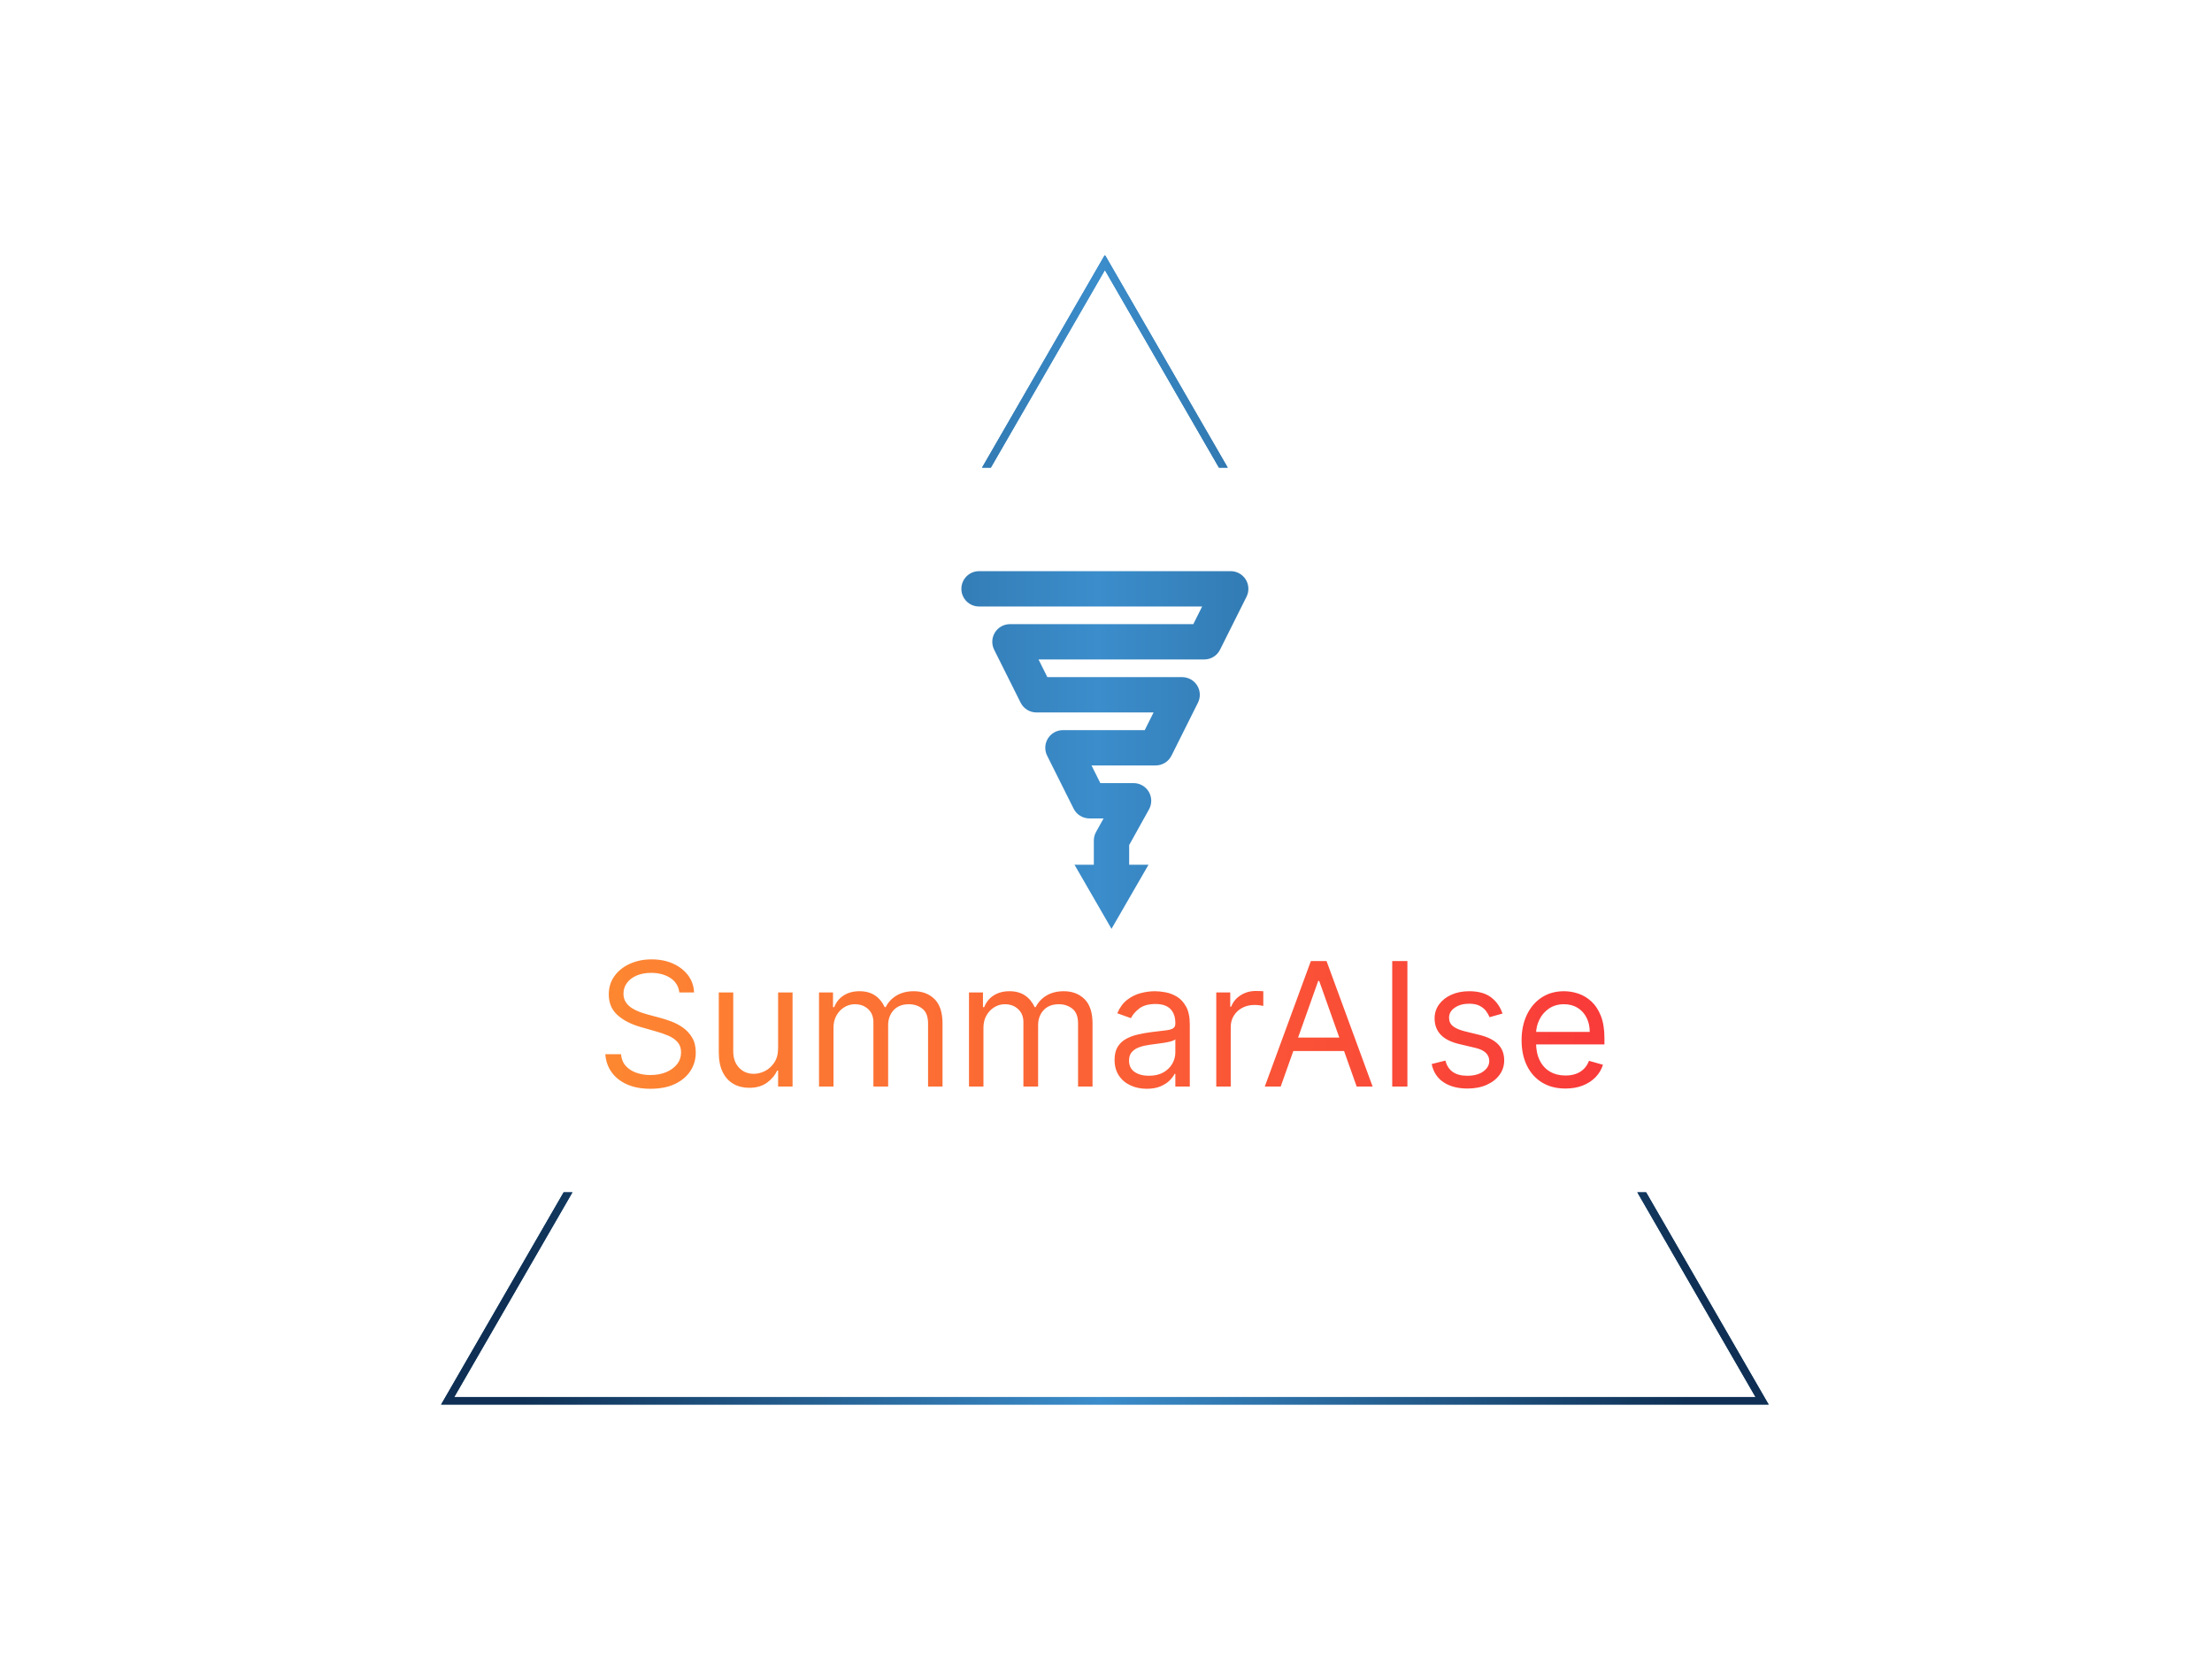
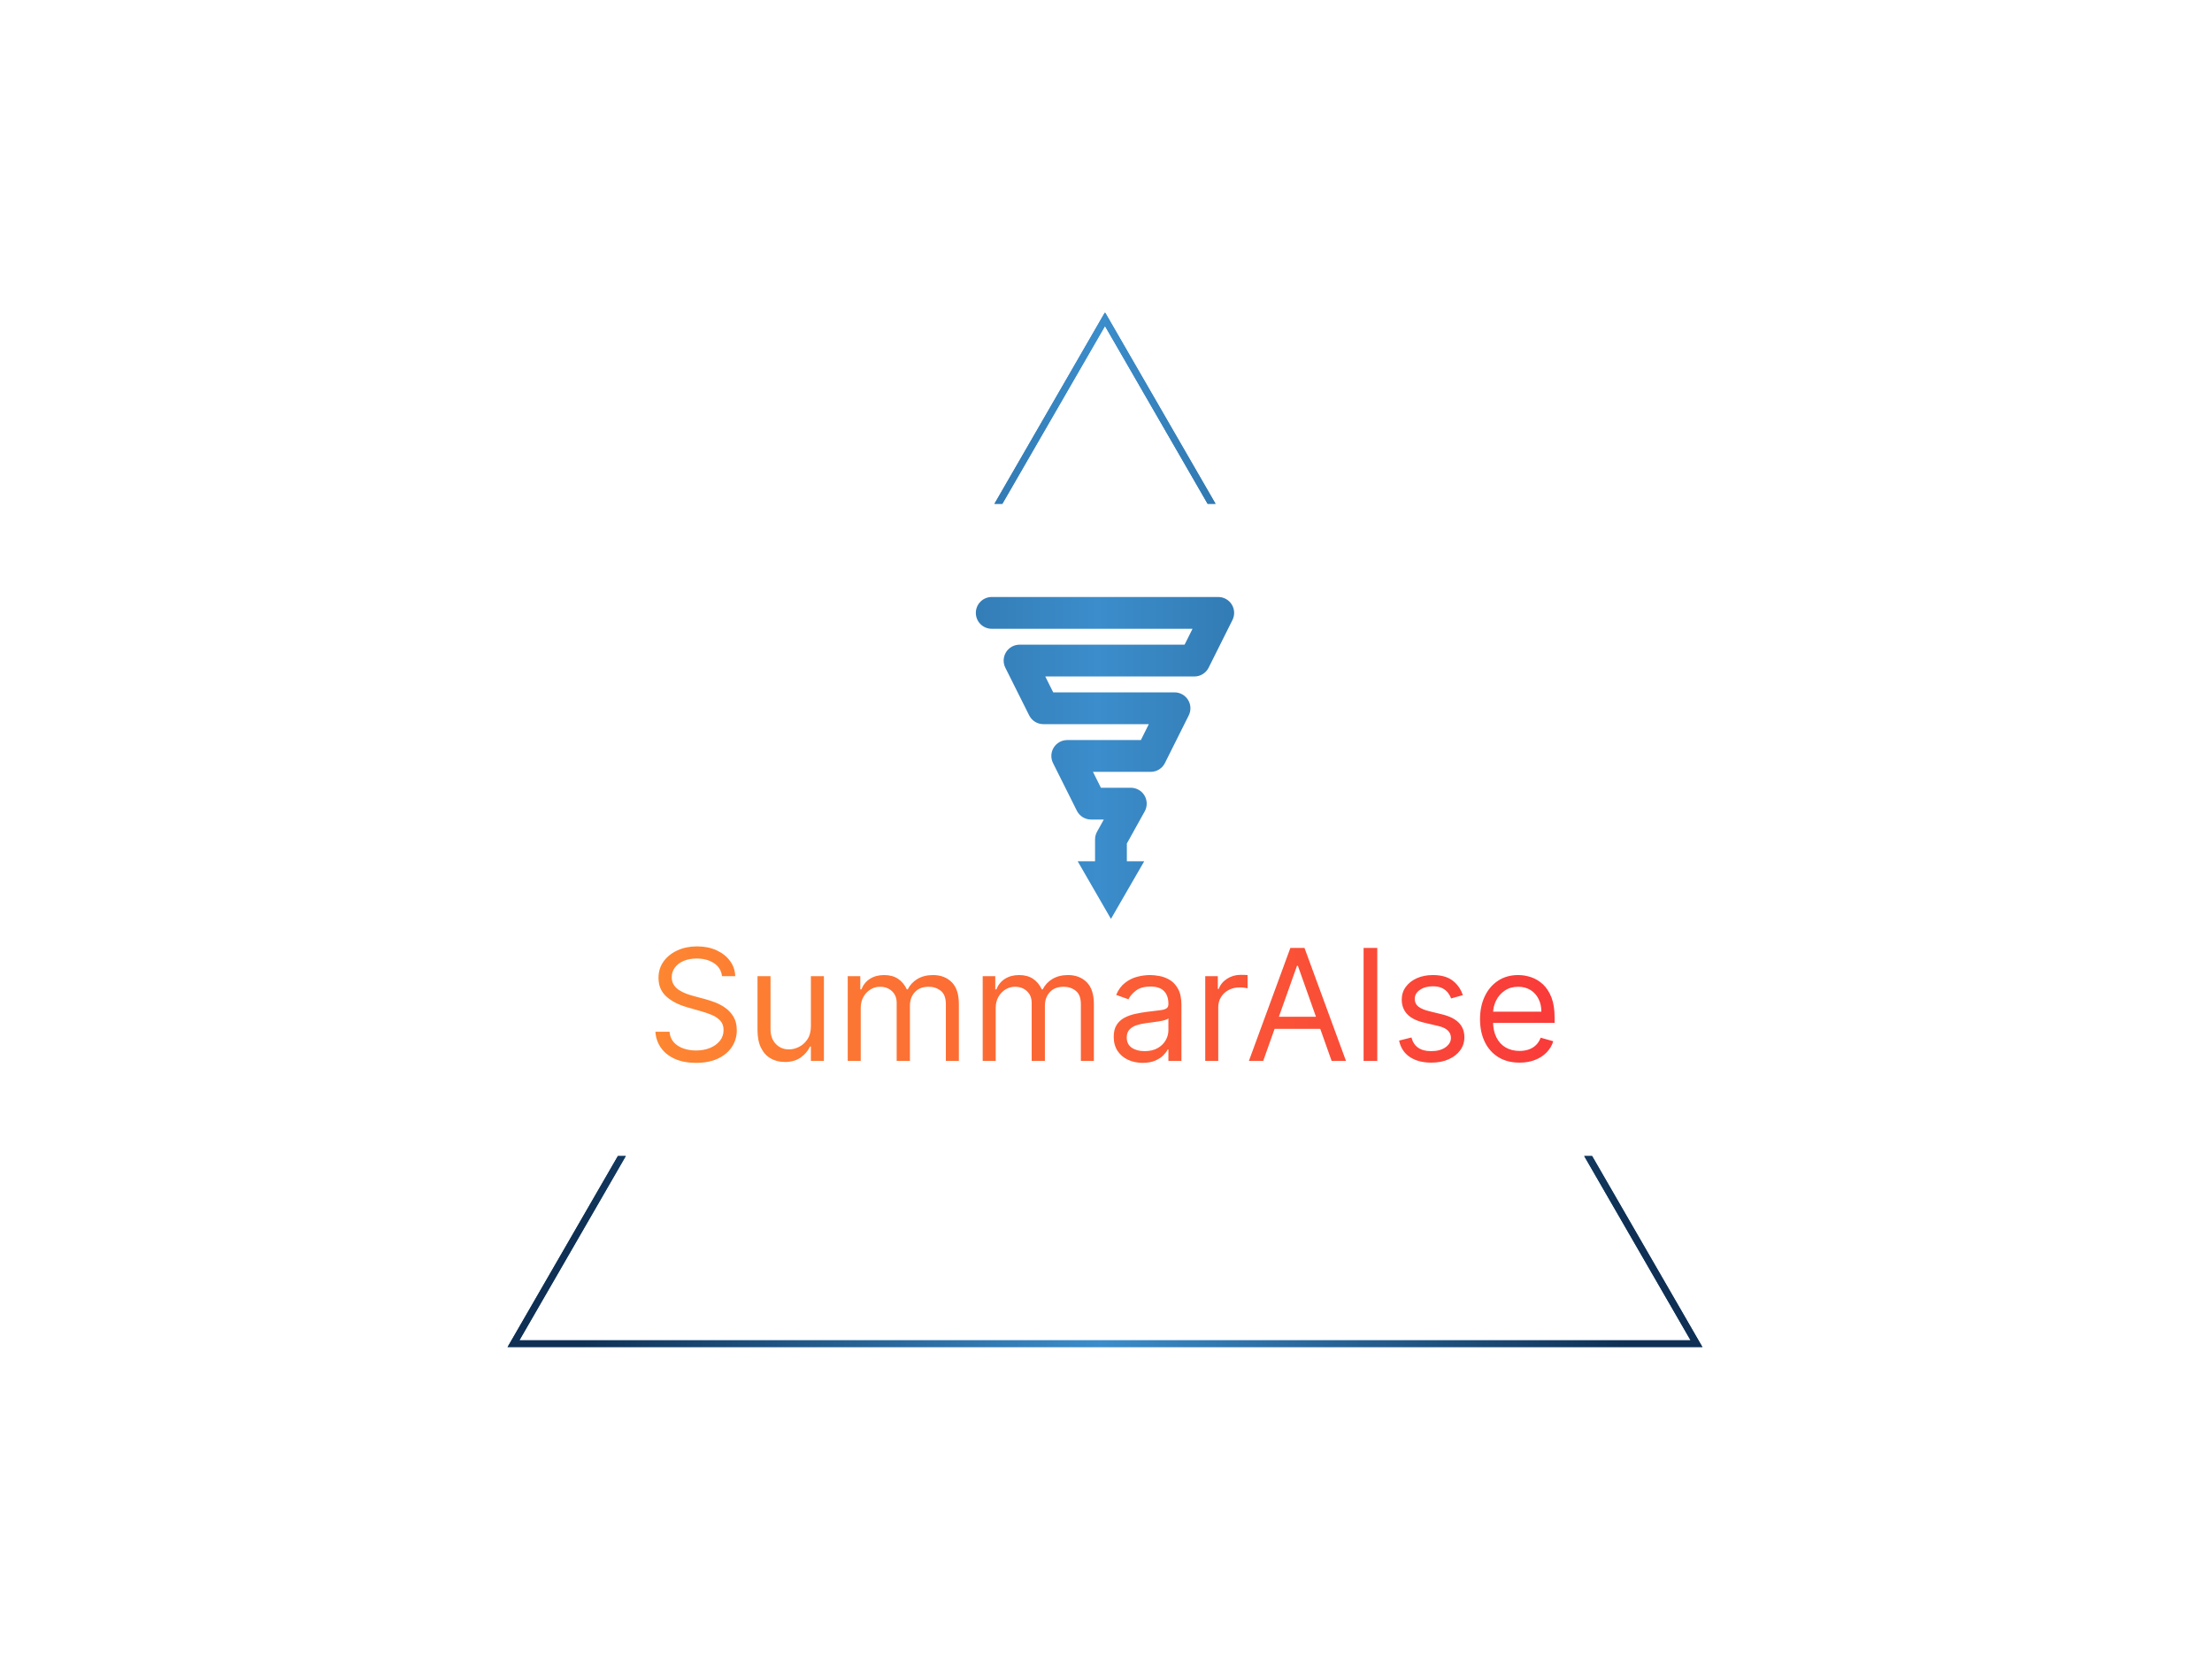
- <svg xmlns="http://www.w3.org/2000/svg" version="1.1" width="1000" height="750" viewBox="0 0 1000 750">
-   <rect width="1000" height="750" fill="#ffffff" />
-   <g transform="matrix(0.834,0,0,0.834,82.49455,115.4194)">
-     <svg viewBox="0 0 396 247" data-background-color="#ffffff" preserveAspectRatio="xMidYMid meet" height="623" width="1000">
+ <svg xmlns="http://www.w3.org/2000/svg" version="1.1" width="2000" height="1500" viewBox="0 0 2000 1500">
+   <rect width="2000" height="1500" fill="#ffffff" />
+   <g transform="matrix(0.75,0,0,0.75,249.0909,282.7536)">
+     <svg viewBox="0 0 396 247" data-background-color="#ffffff" preserveAspectRatio="xMidYMid meet" height="1247" width="2000">
      <g id="tight-bounds" transform="matrix(1,0,0,1,0.24,-0.1)">
        <svg viewBox="0 0 395.52 247.2" height="247.2" width="395.52">
          <rect width="395.52" height="247.2" fill="url(#67ae624f-97d5-41fc-be67-b6873bfac05b)" mask="url(#f31ff3ad-b7e1-4304-bc0a-777d1173b4aa)" data-fill-palette-color="tertiary" />
          <g>
            <svg />
          </g>
          <g>
            <svg viewBox="0 0 395.52 247.2" height="247.2" width="395.52">
              <g>
                <path d="M55.039 247.2l26.403-45.732 1.896 0-25.403 44h279.65l-25.403-44 1.896 0 26.403 45.732zM197.76 0l26.403 45.732-1.896 0-24.507-42.448-24.507 42.448-1.896 0z" fill="url(#67ae624f-97d5-41fc-be67-b6873bfac05b)" fill-rule="nonzero" stroke="none" stroke-width="1" stroke-linecap="butt" stroke-linejoin="miter" stroke-miterlimit="10" stroke-dasharray="" stroke-dashoffset="0" font-family="none" font-weight="none" font-size="none" text-anchor="none" style="mix-blend-mode: normal" data-fill-palette-color="tertiary" />
              </g>
              <g transform="matrix(1,0,0,1,90.39332,67.98)">
                <svg viewBox="0 0 214.733 111.24" height="111.24" width="214.733">
                  <g>
                    <svg viewBox="0 0 395.52 204.894" height="111.24" width="214.733">
                      <g transform="matrix(1,0,0,1,0,153.6717)">
                        <svg viewBox="0 0 395.52 51.223" height="51.223" width="395.52">
                          <g id="textblocktransform">
                            <svg viewBox="0 0 395.52 51.223" height="51.223" width="395.52" id="textblock">
                              <g>
                                <svg viewBox="0 0 395.52 51.223" height="51.223" width="395.52">
                                  <g transform="matrix(1,0,0,1,0,0)">
                                    <svg width="395.52" viewBox="2.84 -36.86 289.54 37.5" height="51.223" data-palette-color="url(#7b08ce6d-7789-47f9-99b3-6d5cdb2a9872)" />
                                  </g>
                                </svg>
                              </g>
                            </svg>
                          </g>
                        </svg>
                      </g>
                      <g transform="matrix(1,0,0,1,140.9534,0)">
                        <svg viewBox="0 0 113.613 141.579" height="141.579" width="113.613">
                          <g>
                            <svg version="1.1" x="0" y="0" viewBox="17 12 65 81" enable-background="new 0 0 100 100" xml:space="preserve" height="141.579" width="113.613" class="icon-icon-0" data-fill-palette-color="accent" id="icon-0" />
                          </g>
                        </svg>
                      </g>
                      <g />
                    </svg>
                  </g>
                </svg>
              </g>
            </svg>
          </g>
          <defs />
          <mask id="2c616563-7b09-4d02-9a94-42ecc2623ca3">
            <g id="SvgjsG3087">
              <svg viewBox="0 0 395.52 247.2" height="247.2" width="395.52">
                <g>
                  <svg />
                </g>
                <g>
                  <svg viewBox="0 0 395.52 247.2" height="247.2" width="395.52">
                    <g />
                    <g transform="matrix(1,0,0,1,90.39332,67.98)">
                      <svg viewBox="0 0 214.733 111.24" height="111.24" width="214.733">
                        <g>
                          <svg viewBox="0 0 395.52 204.894" height="111.24" width="214.733">
                            <g transform="matrix(1,0,0,1,0,153.6717)">
                              <svg viewBox="0 0 395.52 51.223" height="51.223" width="395.52">
                                <g id="SvgjsG3086">
                                  <svg viewBox="0 0 395.52 51.223" height="51.223" width="395.52" id="SvgjsSvg3085">
                                    <g>
                                      <svg viewBox="0 0 395.52 51.223" height="51.223" width="395.52">
                                        <g transform="matrix(1,0,0,1,0,0)">
                                          <svg width="395.52" viewBox="2.84 -36.86 289.54 37.5" height="51.223" data-palette-color="url(#7b08ce6d-7789-47f9-99b3-6d5cdb2a9872)">
                                            <path d="M28.55-27.27L24.29-27.27Q23.97-29.97 21.7-31.46 19.42-32.95 16.12-32.95L16.12-32.95Q13.71-32.95 11.91-32.17 10.1-31.39 9.1-30.02 8.1-28.66 8.1-26.92L8.1-26.92Q8.1-25.46 8.8-24.42 9.5-23.38 10.6-22.7 11.7-22.02 12.91-21.58 14.12-21.15 15.13-20.88L15.13-20.88 18.82-19.89Q20.24-19.51 21.99-18.86 23.74-18.2 25.35-17.07 26.95-15.94 28-14.19 29.05-12.43 29.05-9.87L29.05-9.87Q29.05-6.92 27.51-4.55 25.98-2.17 23.04-0.76 20.1 0.64 15.91 0.64L15.91 0.64Q12 0.64 9.15-0.62 6.3-1.88 4.68-4.14 3.05-6.39 2.84-9.38L2.84-9.38 7.39-9.38Q7.56-7.32 8.78-5.97 10-4.63 11.87-3.99 13.74-3.34 15.91-3.34L15.91-3.34Q18.43-3.34 20.44-4.16 22.44-4.99 23.62-6.47 24.79-7.95 24.79-9.94L24.79-9.94Q24.79-11.75 23.77-12.89 22.76-14.03 21.11-14.74 19.46-15.45 17.54-15.98L17.54-15.98 13.07-17.26Q8.81-18.48 6.32-20.76 3.84-23.03 3.84-26.7L3.84-26.7Q3.84-29.76 5.5-32.04 7.16-34.32 9.97-35.59 12.78-36.86 16.26-36.86L16.26-36.86Q19.78-36.86 22.51-35.61 25.25-34.36 26.86-32.19 28.46-30.02 28.55-27.27L28.55-27.27ZM52.91-11.15L52.91-11.15 52.91-27.27 57.1-27.27 57.1 0 52.91 0 52.91-4.62 52.63-4.62Q51.67-2.54 49.64-1.09 47.62 0.36 44.53 0.36L44.53 0.36Q41.97 0.36 39.98-0.77 37.99-1.9 36.86-4.18 35.72-6.46 35.72-9.94L35.72-9.94 35.72-27.27 39.91-27.27 39.91-10.23Q39.91-7.24 41.59-5.47 43.27-3.69 45.88-3.69L45.88-3.69Q47.44-3.69 49.07-4.49 50.69-5.29 51.8-6.94 52.91-8.59 52.91-11.15ZM68.96 0L64.77 0 64.77-27.27 68.82-27.27 68.82-23.01 69.17-23.01Q70.02-25.2 71.92-26.41 73.82-27.63 76.49-27.63L76.49-27.63Q79.19-27.63 80.99-26.41 82.79-25.2 83.8-23.01L83.8-23.01 84.09-23.01Q85.13-25.12 87.23-26.38 89.32-27.63 92.25-27.63L92.25-27.63Q95.91-27.63 98.24-25.35 100.56-23.06 100.56-18.25L100.56-18.25 100.56 0 96.37 0 96.37-18.25Q96.37-21.27 94.72-22.57 93.07-23.86 90.83-23.86L90.83-23.86Q87.96-23.86 86.38-22.13 84.8-20.4 84.8-17.76L84.8-17.76 84.8 0 80.53 0 80.53-18.68Q80.53-21 79.03-22.43 77.52-23.86 75.14-23.86L75.14-23.86Q73.5-23.86 72.09-22.99 70.68-22.12 69.82-20.59 68.96-19.05 68.96-17.05L68.96-17.05 68.96 0ZM112.42 0L108.23 0 108.23-27.27 112.28-27.27 112.28-23.01 112.63-23.01Q113.49-25.2 115.39-26.41 117.29-27.63 119.95-27.63L119.95-27.63Q122.65-27.63 124.45-26.41 126.25-25.2 127.27-23.01L127.27-23.01 127.55-23.01Q128.6-25.12 130.69-26.38 132.79-27.63 135.72-27.63L135.72-27.63Q139.37-27.63 141.7-25.35 144.03-23.06 144.03-18.25L144.03-18.25 144.03 0 139.84 0 139.84-18.25Q139.84-21.27 138.18-22.57 136.53-23.86 134.3-23.86L134.3-23.86Q131.42-23.86 129.84-22.13 128.26-20.4 128.26-17.76L128.26-17.76 128.26 0 124 0 124-18.68Q124-21 122.49-22.43 120.98-23.86 118.6-23.86L118.6-23.86Q116.97-23.86 115.56-22.99 114.14-22.12 113.28-20.59 112.42-19.05 112.42-17.05L112.42-17.05 112.42 0ZM159.72 0.64L159.72 0.64Q157.13 0.64 155.01-0.35 152.9-1.33 151.66-3.2 150.42-5.08 150.42-7.74L150.42-7.74Q150.42-10.09 151.34-11.55 152.26-13.01 153.81-13.85 155.35-14.68 157.23-15.1 159.1-15.52 161-15.77L161-15.77Q163.48-16.09 165.04-16.26 166.59-16.42 167.31-16.83 168.03-17.24 168.03-18.25L168.03-18.25 168.03-18.39Q168.03-21.02 166.6-22.48 165.17-23.93 162.28-23.93L162.28-23.93Q159.28-23.93 157.57-22.62 155.87-21.31 155.17-19.82L155.17-19.82 151.2-21.24Q152.26-23.72 154.05-25.12 155.83-26.51 157.95-27.07 160.08-27.63 162.13-27.63L162.13-27.63Q163.45-27.63 165.16-27.32 166.88-27.01 168.48-26.05 170.09-25.09 171.15-23.15 172.22-21.22 172.22-17.97L172.22-17.97 172.22 0 168.03 0 168.03-3.69 167.82-3.69Q167.39-2.81 166.4-1.79 165.4-0.78 163.75-0.07 162.1 0.64 159.72 0.64ZM160.36-3.13L160.36-3.13Q162.85-3.13 164.56-4.1 166.27-5.08 167.15-6.62 168.03-8.17 168.03-9.87L168.03-9.87 168.03-13.71Q167.76-13.39 166.87-13.13 165.97-12.87 164.81-12.69 163.64-12.5 162.55-12.37 161.46-12.23 160.79-12.14L160.79-12.14Q159.15-11.93 157.74-11.46 156.33-10.99 155.47-10.06 154.61-9.13 154.61-7.53L154.61-7.53Q154.61-5.34 156.23-4.23 157.86-3.13 160.36-3.13ZM184.08 0L179.89 0 179.89-27.27 183.94-27.27 183.94-23.15 184.22-23.15Q184.97-25.18 186.92-26.44 188.87-27.7 191.32-27.7L191.32-27.7Q191.78-27.7 192.48-27.68 193.17-27.66 193.52-27.63L193.52-27.63 193.52-23.37Q193.31-23.42 192.56-23.54 191.8-23.65 190.97-23.65L190.97-23.65Q188.98-23.65 187.43-22.82 185.87-22 184.98-20.55 184.08-19.11 184.08-17.26L184.08-17.26 184.08 0ZM209.43-30.61L198.56 0 193.95 0 207.3-36.36 211.85-36.36 225.2 0 220.58 0 209.72-30.61 209.43-30.61ZM200.27-10.3L200.27-14.2 218.88-14.2 218.88-10.3 200.27-10.3ZM230.88-36.36L235.28-36.36 235.28 0 230.88 0 230.88-36.36ZM262.84-21.16L262.84-21.16 259.07-20.1Q258.72-21.04 258.03-21.94 257.35-22.83 256.18-23.42 255-24.01 253.18-24.01L253.18-24.01Q250.67-24.01 249.01-22.86 247.35-21.72 247.35-19.96L247.35-19.96Q247.35-18.39 248.49-17.49 249.62-16.58 252.04-15.98L252.04-15.98 256.09-14.99Q259.75-14.1 261.54-12.28 263.33-10.46 263.33-7.6L263.33-7.6Q263.33-5.26 261.99-3.41 260.65-1.56 258.25-0.5 255.86 0.57 252.68 0.57L252.68 0.57Q248.51 0.57 245.77-1.24 243.04-3.05 242.31-6.53L242.31-6.53 246.29-7.53Q246.86-5.33 248.44-4.23 250.03-3.13 252.61-3.13L252.61-3.13Q255.54-3.13 257.27-4.38 259-5.63 259-7.39L259-7.39Q259-8.81 258.01-9.77 257.01-10.74 254.95-11.22L254.95-11.22 250.41-12.29Q246.66-13.17 244.91-15.05 243.16-16.92 243.16-19.74L243.16-19.74Q243.16-22.05 244.47-23.83 245.77-25.6 248.04-26.62 250.3-27.63 253.18-27.63L253.18-27.63Q257.22-27.63 259.54-25.85 261.86-24.08 262.84-21.16ZM281.09 0.57L281.09 0.57Q277.14 0.57 274.29-1.18 271.44-2.93 269.91-6.08 268.37-9.23 268.37-13.42L268.37-13.42Q268.37-17.61 269.91-20.82 271.44-24.02 274.21-25.83 276.97-27.63 280.66-27.63L280.66-27.63Q282.79-27.63 284.87-26.92 286.94-26.21 288.65-24.62 290.35-23.03 291.37-20.42 292.38-17.81 292.38-13.99L292.38-13.99 292.38-12.22 271.36-12.22 271.36-15.84 288.12-15.84Q288.12-18.15 287.2-19.96 286.29-21.77 284.61-22.82 282.93-23.86 280.66-23.86L280.66-23.86Q278.16-23.86 276.34-22.63 274.52-21.4 273.54-19.42 272.56-17.45 272.56-15.2L272.56-15.2 272.56-12.78Q272.56-9.69 273.64-7.56 274.71-5.42 276.63-4.31 278.55-3.2 281.09-3.2L281.09-3.2Q282.74-3.2 284.08-3.67 285.42-4.14 286.39-5.09 287.37-6.04 287.9-7.46L287.9-7.46 291.95-6.32Q291.31-4.26 289.8-2.71 288.29-1.15 286.07-0.29 283.86 0.57 281.09 0.57Z" opacity="1" transform="matrix(1,0,0,1,0,0)" fill="white" class="wordmark-text-0" id="SvgjsPath3084" />
                                          </svg>
                                        </g>
                                      </svg>
                                    </g>
                                  </svg>
                                </g>
                              </svg>
                            </g>
                            <g transform="matrix(1,0,0,1,140.9534,0)">
                              <svg viewBox="0 0 113.613 141.579" height="141.579" width="113.613">
                                <g>
                                  <svg version="1.1" x="0" y="0" viewBox="17 12 65 81" enable-background="new 0 0 100 100" xml:space="preserve" height="141.579" width="113.613" class="icon-icon-0" data-fill-palette-color="accent" id="SvgjsSvg3083" />
                                </g>
                              </svg>
                            </g>
                            <g />
                          </svg>
                        </g>
                      </svg>
                    </g>
                  </svg>
                </g>
                <defs>
                  <mask />
                </defs>
              </svg>
            </g>
          </mask>
          <linearGradient x1="0" x2="1" y1="0.5" y2="0.5" id="7b08ce6d-7789-47f9-99b3-6d5cdb2a9872">
            <stop stop-color="#ffa62e" offset="0" />
            <stop stop-color="#f71b3d" offset="1" />
          </linearGradient>
          <rect width="395.52" height="247.2" fill="url(#7b08ce6d-7789-47f9-99b3-6d5cdb2a9872)" mask="url(#2c616563-7b09-4d02-9a94-42ecc2623ca3)" data-fill-palette-color="primary" />
          <mask id="e9b737eb-91f9-4571-b21c-846321568c25">
            <g id="SvgjsG3096">
              <svg viewBox="0 0 395.52 247.2" height="247.2" width="395.52">
                <g>
                  <svg />
                </g>
                <g>
                  <svg viewBox="0 0 395.52 247.2" height="247.2" width="395.52">
                    <g />
                    <g transform="matrix(1,0,0,1,90.39332,67.98)">
                      <svg viewBox="0 0 214.733 111.24" height="111.24" width="214.733">
                        <g>
                          <svg viewBox="0 0 395.52 204.894" height="111.24" width="214.733">
                            <g transform="matrix(1,0,0,1,0,153.6717)">
                              <svg viewBox="0 0 395.52 51.223" height="51.223" width="395.52">
                                <g id="SvgjsG3095">
                                  <svg viewBox="0 0 395.52 51.223" height="51.223" width="395.52" id="SvgjsSvg3094">
                                    <g>
                                      <svg viewBox="0 0 395.52 51.223" height="51.223" width="395.52">
                                        <g transform="matrix(1,0,0,1,0,0)">
                                          <svg width="395.52" viewBox="2.84 -36.86 289.54 37.5" height="51.223" data-palette-color="url(#7b08ce6d-7789-47f9-99b3-6d5cdb2a9872)" />
                                        </g>
                                      </svg>
                                    </g>
                                  </svg>
                                </g>
                              </svg>
                            </g>
                            <g transform="matrix(1,0,0,1,140.9534,0)">
                              <svg viewBox="0 0 113.613 141.579" height="141.579" width="113.613">
                                <g>
                                  <svg version="1.1" x="0" y="0" viewBox="17 12 65 81" enable-background="new 0 0 100 100" xml:space="preserve" height="141.579" width="113.613" class="icon-icon-0" data-fill-palette-color="accent" id="SvgjsSvg3093">
                                    <path d="M81.403 13.897C80.674 12.718 79.386 12 78 12H21c-2.209 0-4 1.791-4 4s1.791 4 4 4h50.528l-2 4H28c-1.386 0-2.674 0.718-3.403 1.897-0.729 1.179-0.795 2.651-0.175 3.892l6 12C31.1 43.144 32.485 44 34 44h26.528l-2 4H40c-1.386 0-2.674 0.718-3.403 1.897-0.729 1.179-0.795 2.651-0.175 3.892l6 12C43.1 67.144 44.485 68 46 68h3.202l-1.699 3.058C47.173 71.651 47 72.32 47 73v5.493h-4.376L50.999 93l8.377-14.507H55v-4.457l4.497-8.094c0.688-1.238 0.669-2.749-0.049-3.971S57.417 60 56 60h-7.528l-2-4H61c1.515 0 2.9-0.856 3.578-2.211l6-12c0.62-1.24 0.554-2.713-0.175-3.892C69.674 36.718 68.386 36 67 36H36.472l-2-4H72c1.515 0 2.9-0.856 3.578-2.211l6-12C82.198 16.549 82.131 15.076 81.403 13.897z" fill="white" />
                                  </svg>
                                </g>
                              </svg>
                            </g>
                            <g />
                          </svg>
                        </g>
                      </svg>
                    </g>
                  </svg>
                </g>
                <defs>
                  <mask />
                </defs>
                <mask>
                  <g id="SvgjsG3092">
                    <svg viewBox="0 0 395.52 247.2" height="247.2" width="395.52">
                      <g>
                        <svg />
                      </g>
                      <g>
                        <svg viewBox="0 0 395.52 247.2" height="247.2" width="395.52">
                          <g />
                          <g transform="matrix(1,0,0,1,90.39332,67.98)">
                            <svg viewBox="0 0 214.733 111.24" height="111.24" width="214.733">
                              <g>
                                <svg viewBox="0 0 395.52 204.894" height="111.24" width="214.733">
                                  <g transform="matrix(1,0,0,1,0,153.6717)">
                                    <svg viewBox="0 0 395.52 51.223" height="51.223" width="395.52">
                                      <g id="SvgjsG3091">
                                        <svg viewBox="0 0 395.52 51.223" height="51.223" width="395.52" id="SvgjsSvg3090">
                                          <g>
                                            <svg viewBox="0 0 395.52 51.223" height="51.223" width="395.52">
                                              <g transform="matrix(1,0,0,1,0,0)">
                                                <svg width="395.52" viewBox="2.84 -36.86 289.54 37.5" height="51.223" data-palette-color="url(#7b08ce6d-7789-47f9-99b3-6d5cdb2a9872)" />
                                              </g>
                                            </svg>
                                          </g>
                                        </svg>
                                      </g>
                                    </svg>
                                  </g>
                                  <g transform="matrix(1,0,0,1,140.9534,0)">
                                    <svg viewBox="0 0 113.613 141.579" height="141.579" width="113.613">
                                      <g>
                                        <svg version="1.1" x="0" y="0" viewBox="17 12 65 81" enable-background="new 0 0 100 100" xml:space="preserve" height="141.579" width="113.613" class="icon-icon-0" data-fill-palette-color="accent" id="SvgjsSvg3088" />
                                      </g>
                                    </svg>
                                  </g>
                                  <g />
                                </svg>
                              </g>
                            </svg>
                          </g>
                        </svg>
                      </g>
                      <defs>
                        <mask />
                      </defs>
                    </svg>
                  </g>
                </mask>
              </svg>
            </g>
          </mask>
          <linearGradient x1="0.054" x2="0.941" y1="0.5" y2="0.5" id="74a0860c-f4ed-48e0-9134-4a23cb0338ce">
            <stop stop-color="#0f3054" offset="0" />
            <stop stop-color="#3b8dcb" offset="0.498" />
            <stop stop-color="#0f3054" offset="1" />
          </linearGradient>
          <rect width="395.52" height="247.2" fill="url(#74a0860c-f4ed-48e0-9134-4a23cb0338ce)" mask="url(#e9b737eb-91f9-4571-b21c-846321568c25)" data-fill-palette-color="accent" />
          <mask id="f31ff3ad-b7e1-4304-bc0a-777d1173b4aa">
            <g id="SvgjsG3113">
              <svg viewBox="0 0 395.52 247.2" height="247.2" width="395.52">
                <g>
                  <svg />
                </g>
                <g>
                  <svg viewBox="0 0 395.52 247.2" height="247.2" width="395.52">
                    <g>
                      <path d="M55.039 247.2l26.403-45.732 1.896 0-25.403 44h279.65l-25.403-44 1.896 0 26.403 45.732zM197.76 0l26.403 45.732-1.896 0-24.507-42.448-24.507 42.448-1.896 0z" fill="white" fill-rule="nonzero" stroke="none" stroke-width="1" stroke-linecap="butt" stroke-linejoin="miter" stroke-miterlimit="10" stroke-dasharray="" stroke-dashoffset="0" font-family="none" font-weight="none" font-size="none" text-anchor="none" style="mix-blend-mode: normal" />
                    </g>
                    <g transform="matrix(1,0,0,1,90.39332,67.98)">
                      <svg viewBox="0 0 214.733 111.24" height="111.24" width="214.733">
                        <g>
                          <svg viewBox="0 0 395.52 204.894" height="111.24" width="214.733">
                            <g transform="matrix(1,0,0,1,0,153.6717)">
                              <svg viewBox="0 0 395.52 51.223" height="51.223" width="395.52">
                                <g id="SvgjsG3112">
                                  <svg viewBox="0 0 395.52 51.223" height="51.223" width="395.52" id="SvgjsSvg3111">
                                    <g>
                                      <svg viewBox="0 0 395.52 51.223" height="51.223" width="395.52">
                                        <g transform="matrix(1,0,0,1,0,0)">
                                          <svg width="395.52" viewBox="2.84 -36.86 289.54 37.5" height="51.223" data-palette-color="url(#7b08ce6d-7789-47f9-99b3-6d5cdb2a9872)" />
                                        </g>
                                      </svg>
                                    </g>
                                  </svg>
                                </g>
                              </svg>
                            </g>
                            <g transform="matrix(1,0,0,1,140.9534,0)">
                              <svg viewBox="0 0 113.613 141.579" height="141.579" width="113.613">
                                <g>
                                  <svg version="1.1" x="0" y="0" viewBox="17 12 65 81" enable-background="new 0 0 100 100" xml:space="preserve" height="141.579" width="113.613" class="icon-icon-0" data-fill-palette-color="accent" id="SvgjsSvg3110" />
                                </g>
                              </svg>
                            </g>
                            <g />
                          </svg>
                        </g>
                      </svg>
                    </g>
                  </svg>
                </g>
                <defs>
                  <mask />
                </defs>
                <mask>
                  <g id="SvgjsG3109">
                    <svg viewBox="0 0 395.52 247.2" height="247.2" width="395.52">
                      <g>
                        <svg />
                      </g>
                      <g>
                        <svg viewBox="0 0 395.52 247.2" height="247.2" width="395.52">
                          <g />
                          <g transform="matrix(1,0,0,1,90.39332,67.98)">
                            <svg viewBox="0 0 214.733 111.24" height="111.24" width="214.733">
                              <g>
                                <svg viewBox="0 0 395.52 204.894" height="111.24" width="214.733">
                                  <g transform="matrix(1,0,0,1,0,153.6717)">
                                    <svg viewBox="0 0 395.52 51.223" height="51.223" width="395.52">
                                      <g id="SvgjsG3108">
                                        <svg viewBox="0 0 395.52 51.223" height="51.223" width="395.52" id="SvgjsSvg3107">
                                          <g>
                                            <svg viewBox="0 0 395.52 51.223" height="51.223" width="395.52">
                                              <g transform="matrix(1,0,0,1,0,0)">
                                                <svg width="395.52" viewBox="2.84 -36.86 289.54 37.5" height="51.223" data-palette-color="url(#7b08ce6d-7789-47f9-99b3-6d5cdb2a9872)" />
                                              </g>
                                            </svg>
                                          </g>
                                        </svg>
                                      </g>
                                    </svg>
                                  </g>
                                  <g transform="matrix(1,0,0,1,140.9534,0)">
                                    <svg viewBox="0 0 113.613 141.579" height="141.579" width="113.613">
                                      <g>
                                        <svg version="1.1" x="0" y="0" viewBox="17 12 65 81" enable-background="new 0 0 100 100" xml:space="preserve" height="141.579" width="113.613" class="icon-icon-0" data-fill-palette-color="accent" id="SvgjsSvg3105" />
                                      </g>
                                    </svg>
                                  </g>
                                  <g />
                                </svg>
                              </g>
                            </svg>
                          </g>
                        </svg>
                      </g>
                      <defs>
                        <mask />
                      </defs>
                    </svg>
                  </g>
                </mask>
                <mask>
                  <g id="SvgjsG3104">
                    <svg viewBox="0 0 395.52 247.2" height="247.2" width="395.52">
                      <g>
                        <svg />
                      </g>
                      <g>
                        <svg viewBox="0 0 395.52 247.2" height="247.2" width="395.52">
                          <g />
                          <g transform="matrix(1,0,0,1,90.39332,67.98)">
                            <svg viewBox="0 0 214.733 111.24" height="111.24" width="214.733">
                              <g>
                                <svg viewBox="0 0 395.52 204.894" height="111.24" width="214.733">
                                  <g transform="matrix(1,0,0,1,0,153.6717)">
                                    <svg viewBox="0 0 395.52 51.223" height="51.223" width="395.52">
                                      <g id="SvgjsG3103">
                                        <svg viewBox="0 0 395.52 51.223" height="51.223" width="395.52" id="SvgjsSvg3102">
                                          <g>
                                            <svg viewBox="0 0 395.52 51.223" height="51.223" width="395.52">
                                              <g transform="matrix(1,0,0,1,0,0)">
                                                <svg width="395.52" viewBox="2.84 -36.86 289.54 37.5" height="51.223" data-palette-color="url(#7b08ce6d-7789-47f9-99b3-6d5cdb2a9872)" />
                                              </g>
                                            </svg>
                                          </g>
                                        </svg>
                                      </g>
                                    </svg>
                                  </g>
                                  <g transform="matrix(1,0,0,1,140.9534,0)">
                                    <svg viewBox="0 0 113.613 141.579" height="141.579" width="113.613">
                                      <g>
                                        <svg version="1.1" x="0" y="0" viewBox="17 12 65 81" enable-background="new 0 0 100 100" xml:space="preserve" height="141.579" width="113.613" class="icon-icon-0" data-fill-palette-color="accent" id="SvgjsSvg3101" />
                                      </g>
                                    </svg>
                                  </g>
                                  <g />
                                </svg>
                              </g>
                            </svg>
                          </g>
                        </svg>
                      </g>
                      <defs>
                        <mask />
                      </defs>
                      <mask>
                        <g id="SvgjsG3100">
                          <svg viewBox="0 0 395.52 247.2" height="247.2" width="395.52">
                            <g>
                              <svg />
                            </g>
                            <g>
                              <svg viewBox="0 0 395.52 247.2" height="247.2" width="395.52">
                                <g />
                                <g transform="matrix(1,0,0,1,90.39332,67.98)">
                                  <svg viewBox="0 0 214.733 111.24" height="111.24" width="214.733">
                                    <g>
                                      <svg viewBox="0 0 395.52 204.894" height="111.24" width="214.733">
                                        <g transform="matrix(1,0,0,1,0,153.6717)">
                                          <svg viewBox="0 0 395.52 51.223" height="51.223" width="395.52">
                                            <g id="SvgjsG3099">
                                              <svg viewBox="0 0 395.52 51.223" height="51.223" width="395.52" id="SvgjsSvg3098">
                                                <g>
                                                  <svg viewBox="0 0 395.52 51.223" height="51.223" width="395.52">
                                                    <g transform="matrix(1,0,0,1,0,0)">
                                                      <svg width="395.52" viewBox="2.84 -36.86 289.54 37.5" height="51.223" data-palette-color="url(#7b08ce6d-7789-47f9-99b3-6d5cdb2a9872)" />
                                                    </g>
                                                  </svg>
                                                </g>
                                              </svg>
                                            </g>
                                          </svg>
                                        </g>
                                        <g transform="matrix(1,0,0,1,140.9534,0)">
                                          <svg viewBox="0 0 113.613 141.579" height="141.579" width="113.613">
                                            <g>
                                              <svg version="1.1" x="0" y="0" viewBox="17 12 65 81" enable-background="new 0 0 100 100" xml:space="preserve" height="141.579" width="113.613" class="icon-icon-0" data-fill-palette-color="accent" id="SvgjsSvg3097" />
                                            </g>
                                          </svg>
                                        </g>
                                        <g />
                                      </svg>
                                    </g>
                                  </svg>
                                </g>
                              </svg>
                            </g>
                            <defs>
                              <mask />
                            </defs>
                          </svg>
                        </g>
                      </mask>
                    </svg>
                  </g>
                </mask>
              </svg>
            </g>
          </mask>
          <linearGradient x1="0.054" x2="0.941" y1="0.5" y2="0.5" id="67ae624f-97d5-41fc-be67-b6873bfac05b">
            <stop stop-color="#0f3054" offset="0" />
            <stop stop-color="#3b8dcb" offset="0.498" />
            <stop stop-color="#0f3054" offset="1" />
          </linearGradient>
        </svg>
        <rect width="395.52" height="247.2" fill="none" stroke="none" visibility="hidden" />
      </g>
    </svg>
  </g>
</svg>
